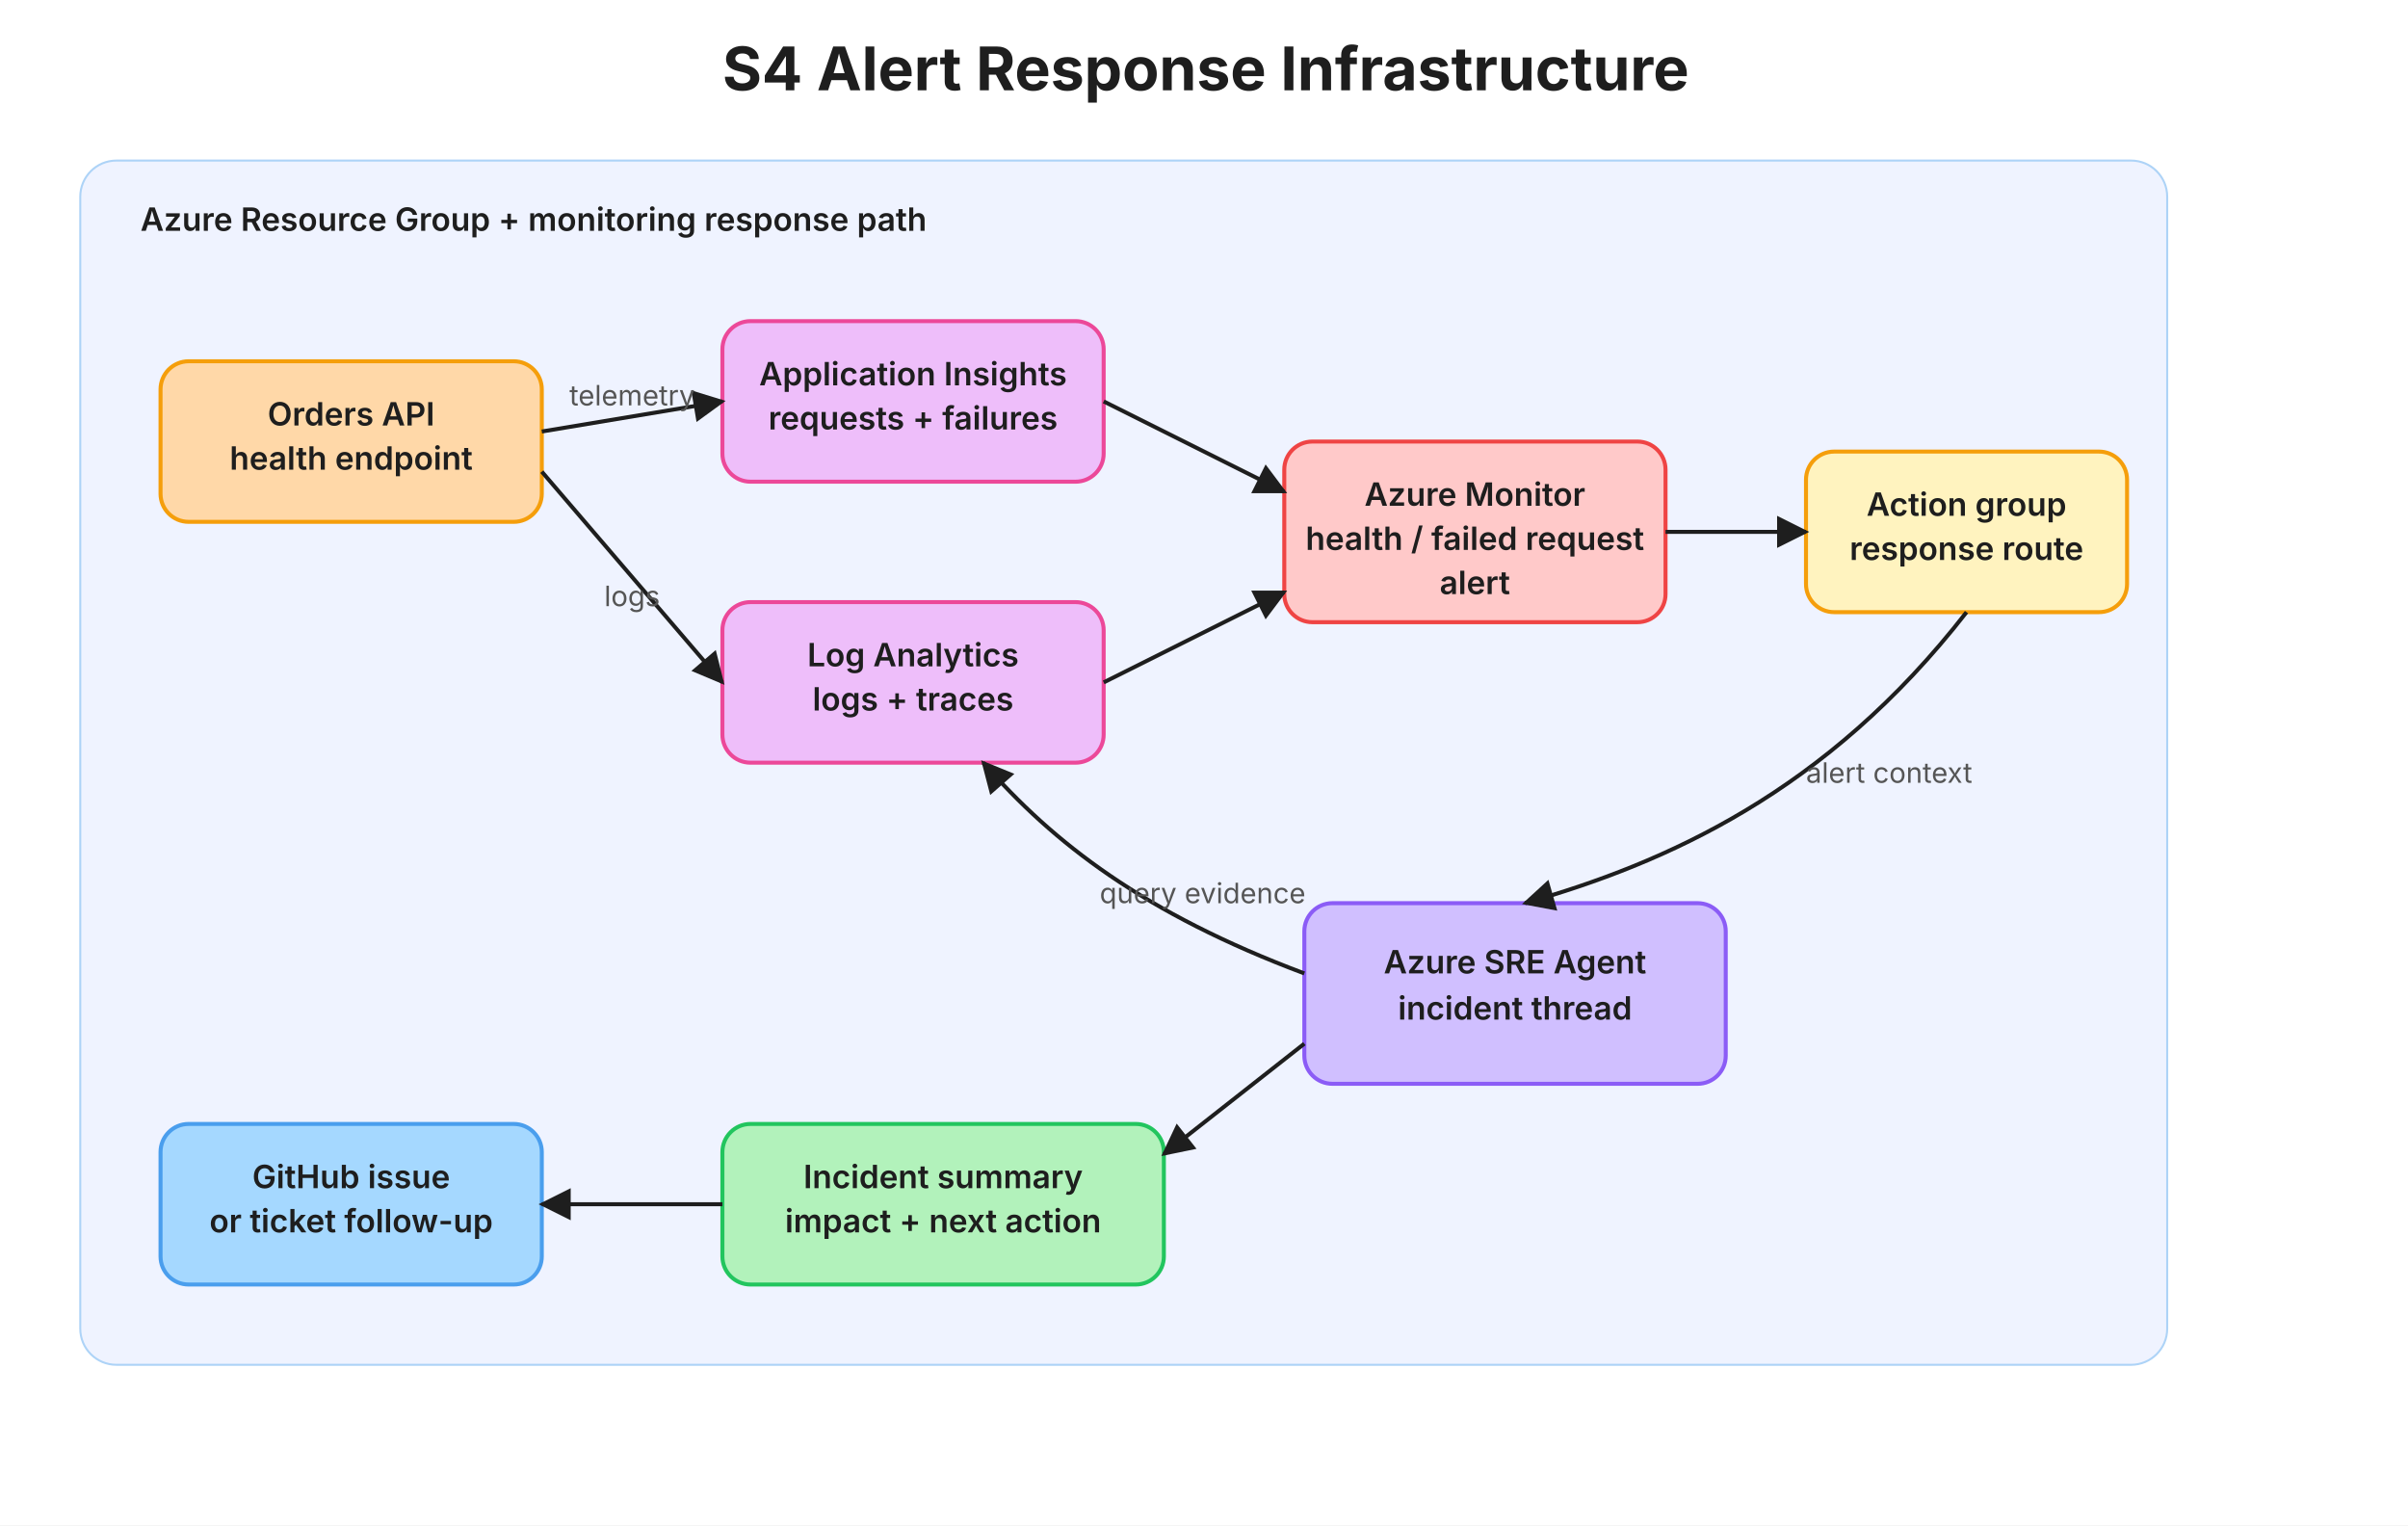
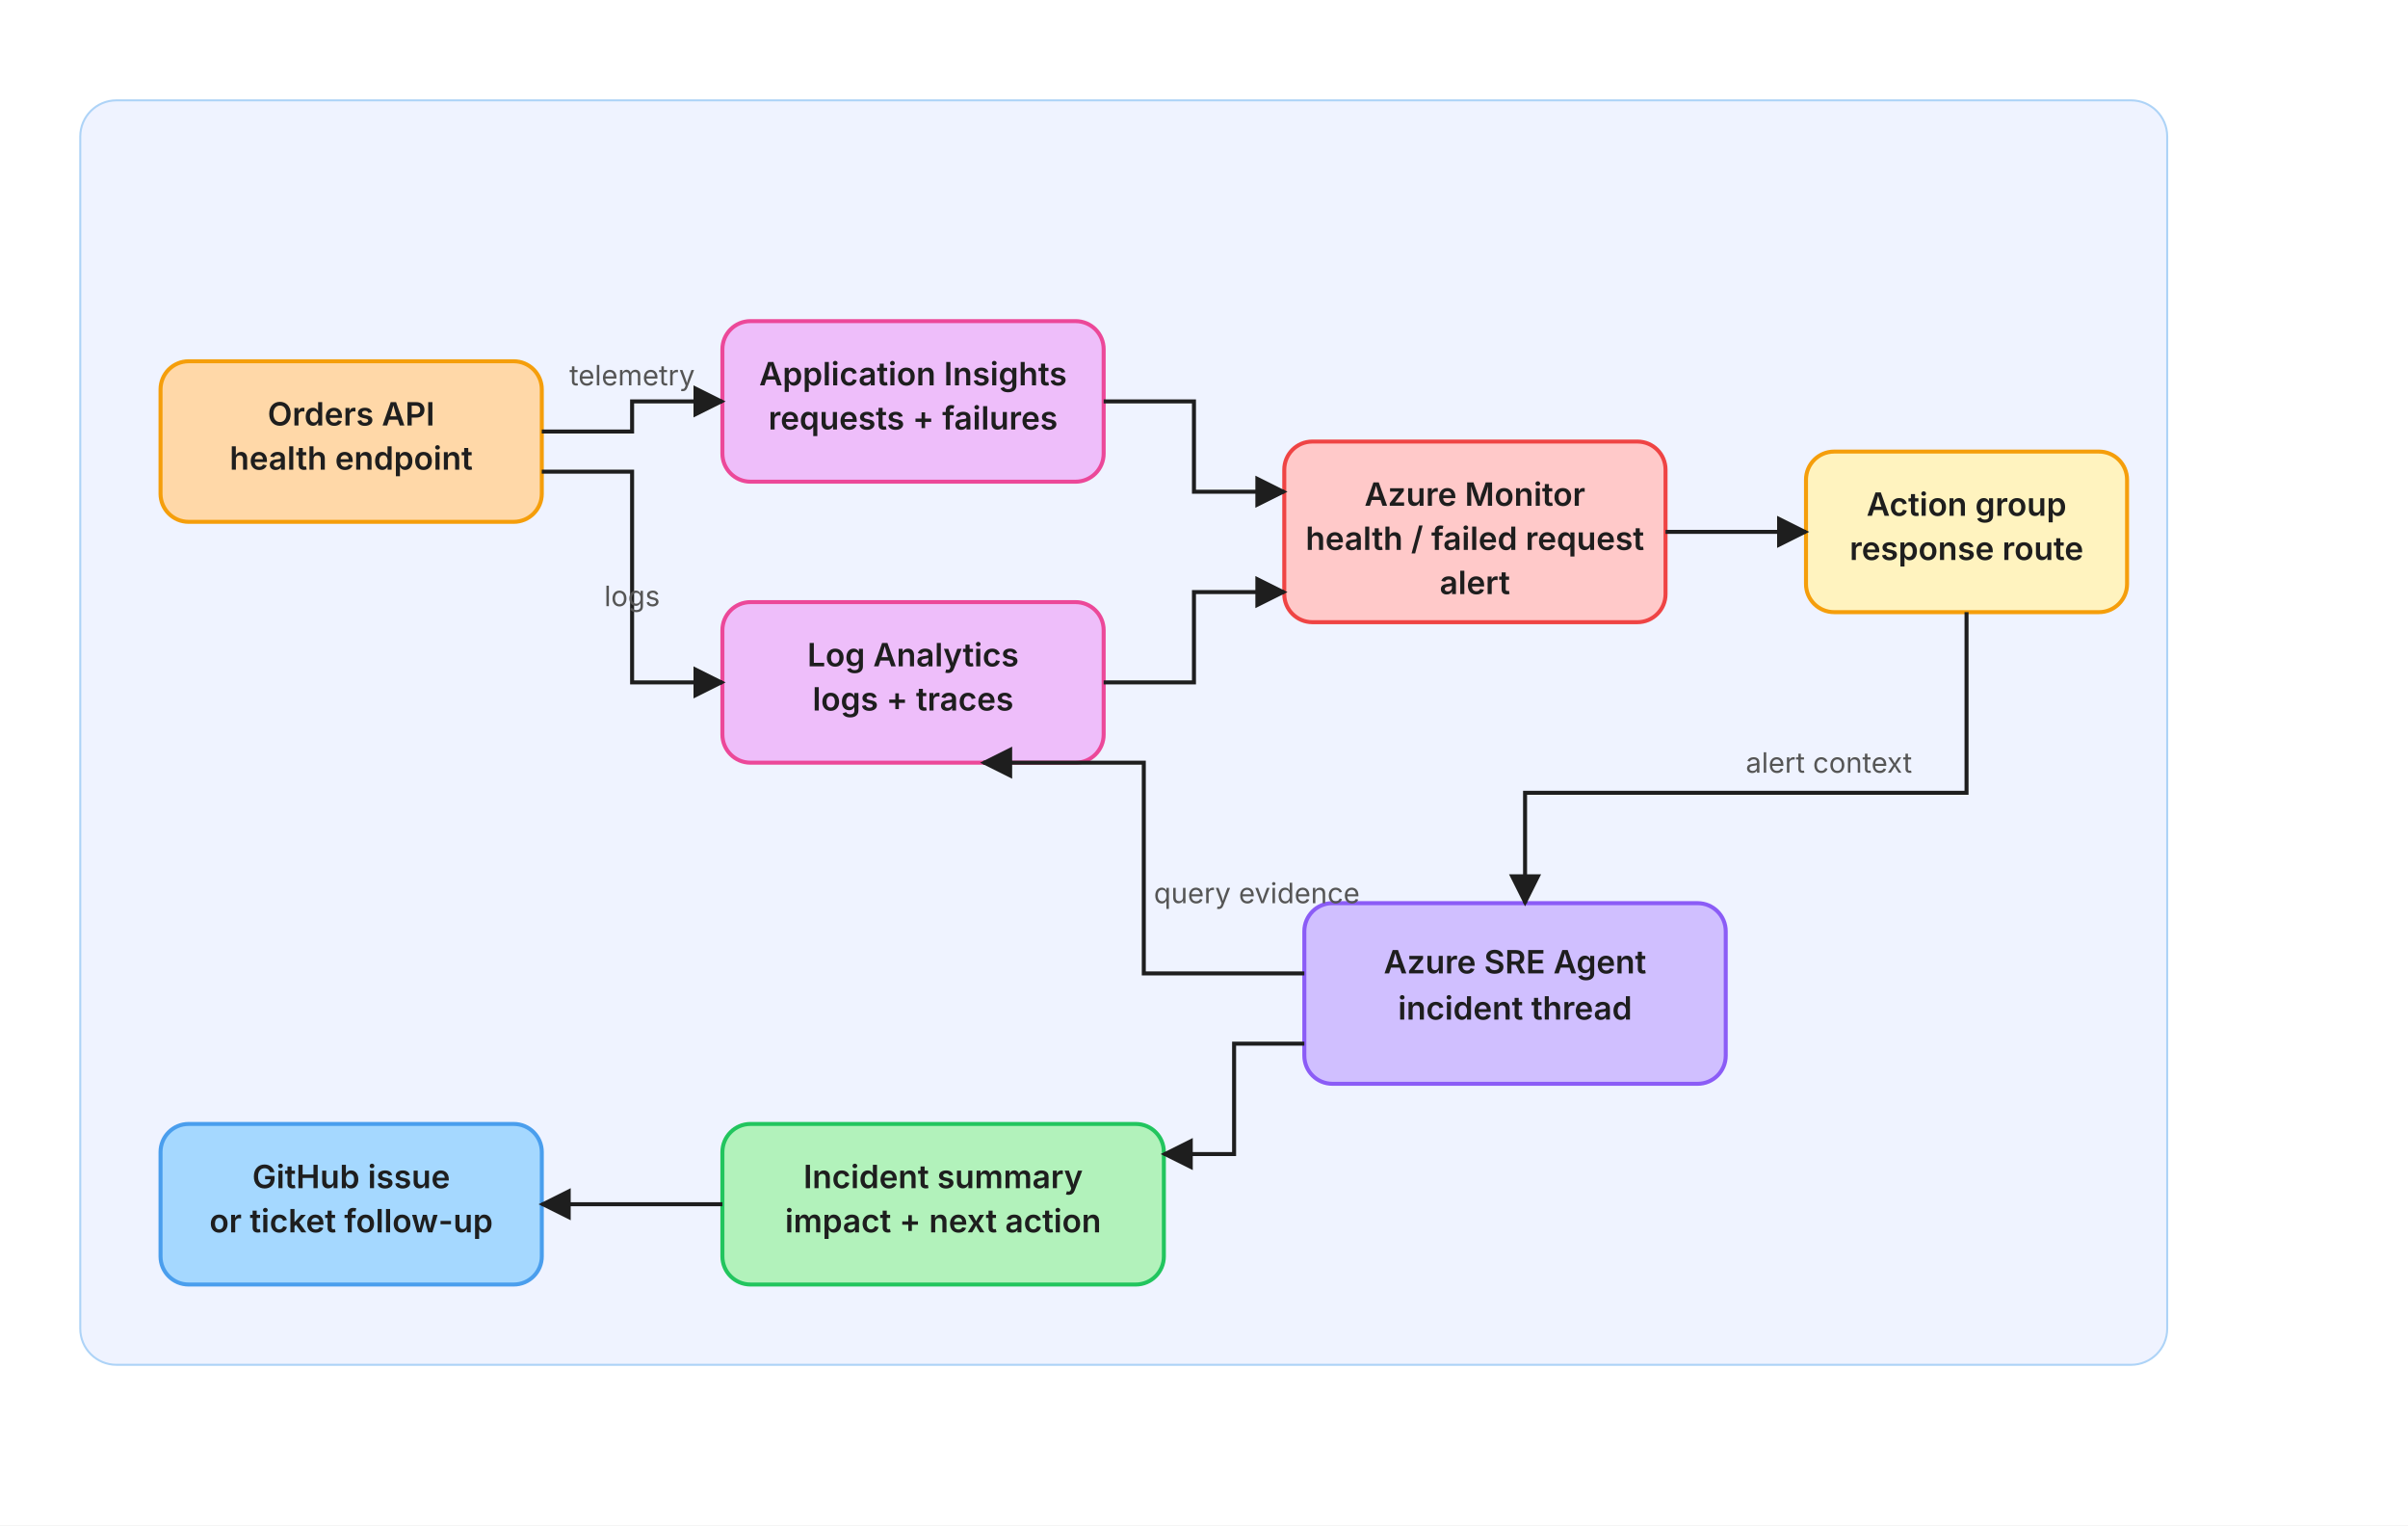
<svg xmlns="http://www.w3.org/2000/svg" width="1200" height="760" viewBox="0 0 1200 760" role="img" aria-labelledby="title desc">
  <defs>
    <marker id="arrow" viewBox="0 0 10 10" refX="9" refY="5" markerWidth="8" markerHeight="8" orient="auto-start-reverse">
      <path d="M0 0L10 5L0 10z" fill="#1e1e1e" />
    </marker>
-     <style>text{font-family:Inter,Arial,sans-serif;fill:#1e1e1e}.title{font-size:30px;font-weight:700}.label{font-size:16px;font-weight:600}.small{font-size:14px;fill:#555}.box{stroke-width:2;rx:14;ry:14}.line{stroke:#1e1e1e;stroke-width:2;fill:none;marker-end:url(#arrow)}</style>
+     <style>text{font-family:Inter,Arial,sans-serif;fill:#1e1e1e}.label{font-size:16px;font-weight:600}.small{font-size:14px;fill:#555}.box{stroke-width:2;rx:14;ry:14}.line{stroke:#1e1e1e;stroke-width:2;fill:none;marker-end:url(#arrow)}</style>
  </defs>
  <rect width="1200" height="760" fill="#fff" />
-   <text x="360" y="45" class="title">S4 Alert Response Infrastructure</text>
-   <rect x="40" y="80" width="1040" height="600" rx="18" fill="#dbe4ff" stroke="#4a9eed" opacity=".45" />
-   <text x="70" y="115" class="label" fill="#4a9eed">Azure Resource Group + monitoring response path</text>
+   <rect x="40" y="50" width="1040" height="630" rx="18" fill="#dbe4ff" stroke="#4a9eed" opacity=".45" />
  <rect class="box" x="80" y="180" width="190" height="80" fill="#ffd8a8" stroke="#f59e0b" />
  <text x="175" y="212" text-anchor="middle" class="label">Orders API</text>
  <text x="175" y="234" text-anchor="middle" class="label">health endpoint</text>
  <rect class="box" x="360" y="160" width="190" height="80" fill="#eebefa" stroke="#ec4899" />
  <text x="455" y="192" text-anchor="middle" class="label">Application Insights</text>
  <text x="455" y="214" text-anchor="middle" class="label">requests + failures</text>
  <rect class="box" x="360" y="300" width="190" height="80" fill="#eebefa" stroke="#ec4899" />
  <text x="455" y="332" text-anchor="middle" class="label">Log Analytics</text>
  <text x="455" y="354" text-anchor="middle" class="label">logs + traces</text>
  <rect class="box" x="640" y="220" width="190" height="90" fill="#ffc9c9" stroke="#ef4444" />
  <text x="735" y="252" text-anchor="middle" class="label">Azure Monitor</text>
  <text x="735" y="274" text-anchor="middle" class="label">health / failed request</text>
  <text x="735" y="296" text-anchor="middle" class="label">alert</text>
  <rect class="box" x="900" y="225" width="160" height="80" fill="#fff3bf" stroke="#f59e0b" />
  <text x="980" y="257" text-anchor="middle" class="label">Action group</text>
  <text x="980" y="279" text-anchor="middle" class="label">response route</text>
  <rect class="box" x="650" y="450" width="210" height="90" fill="#d0bfff" stroke="#8b5cf6" />
  <text x="755" y="485" text-anchor="middle" class="label">Azure SRE Agent</text>
  <text x="755" y="508" text-anchor="middle" class="label">incident thread</text>
  <rect class="box" x="360" y="560" width="220" height="80" fill="#b2f2bb" stroke="#22c55e" />
  <text x="470" y="592" text-anchor="middle" class="label">Incident summary</text>
  <text x="470" y="614" text-anchor="middle" class="label">impact + next action</text>
  <rect class="box" x="80" y="560" width="190" height="80" fill="#a5d8ff" stroke="#4a9eed" />
  <text x="175" y="592" text-anchor="middle" class="label">GitHub issue</text>
  <text x="175" y="614" text-anchor="middle" class="label">or ticket follow-up</text>
-   <path class="line" d="M270 215 L360 200" />
-   <text x="315" y="202" text-anchor="middle" class="small">telemetry</text>
-   <path class="line" d="M270 235 L360 340" />
+   <path class="line" d="M270 215 H315 V200 H360" />
+   <text x="315" y="192" text-anchor="middle" class="small">telemetry</text>
+   <path class="line" d="M270 235 H315 V340 H360" />
  <text x="315" y="302" text-anchor="middle" class="small">logs</text>
-   <path class="line" d="M550 200 L640 245" />
-   <path class="line" d="M550 340 L640 295" />
+   <path class="line" d="M550 200 H595 V245 H640" />
+   <path class="line" d="M550 340 H595 V295 H640" />
  <path class="line" d="M830 265 H900" />
-   <path class="line" d="M980 305 C910 395 830 430 760 450" />
-   <text x="900" y="390" class="small">alert context</text>
-   <path class="line" d="M650 485 C570 455 525 420 490 380" />
-   <text x="548" y="450" class="small">query evidence</text>
-   <path class="line" d="M650 520 L580 575" />
+   <path class="line" d="M980 305 V395 H760 V450" />
+   <text x="870" y="385" class="small">alert context</text>
+   <path class="line" d="M650 485 H570 V380 H490" />
+   <text x="575" y="450" class="small">query evidence</text>
+   <path class="line" d="M650 520 H615 V575 H580" />
  <path class="line" d="M360 600 H270" />
</svg>
